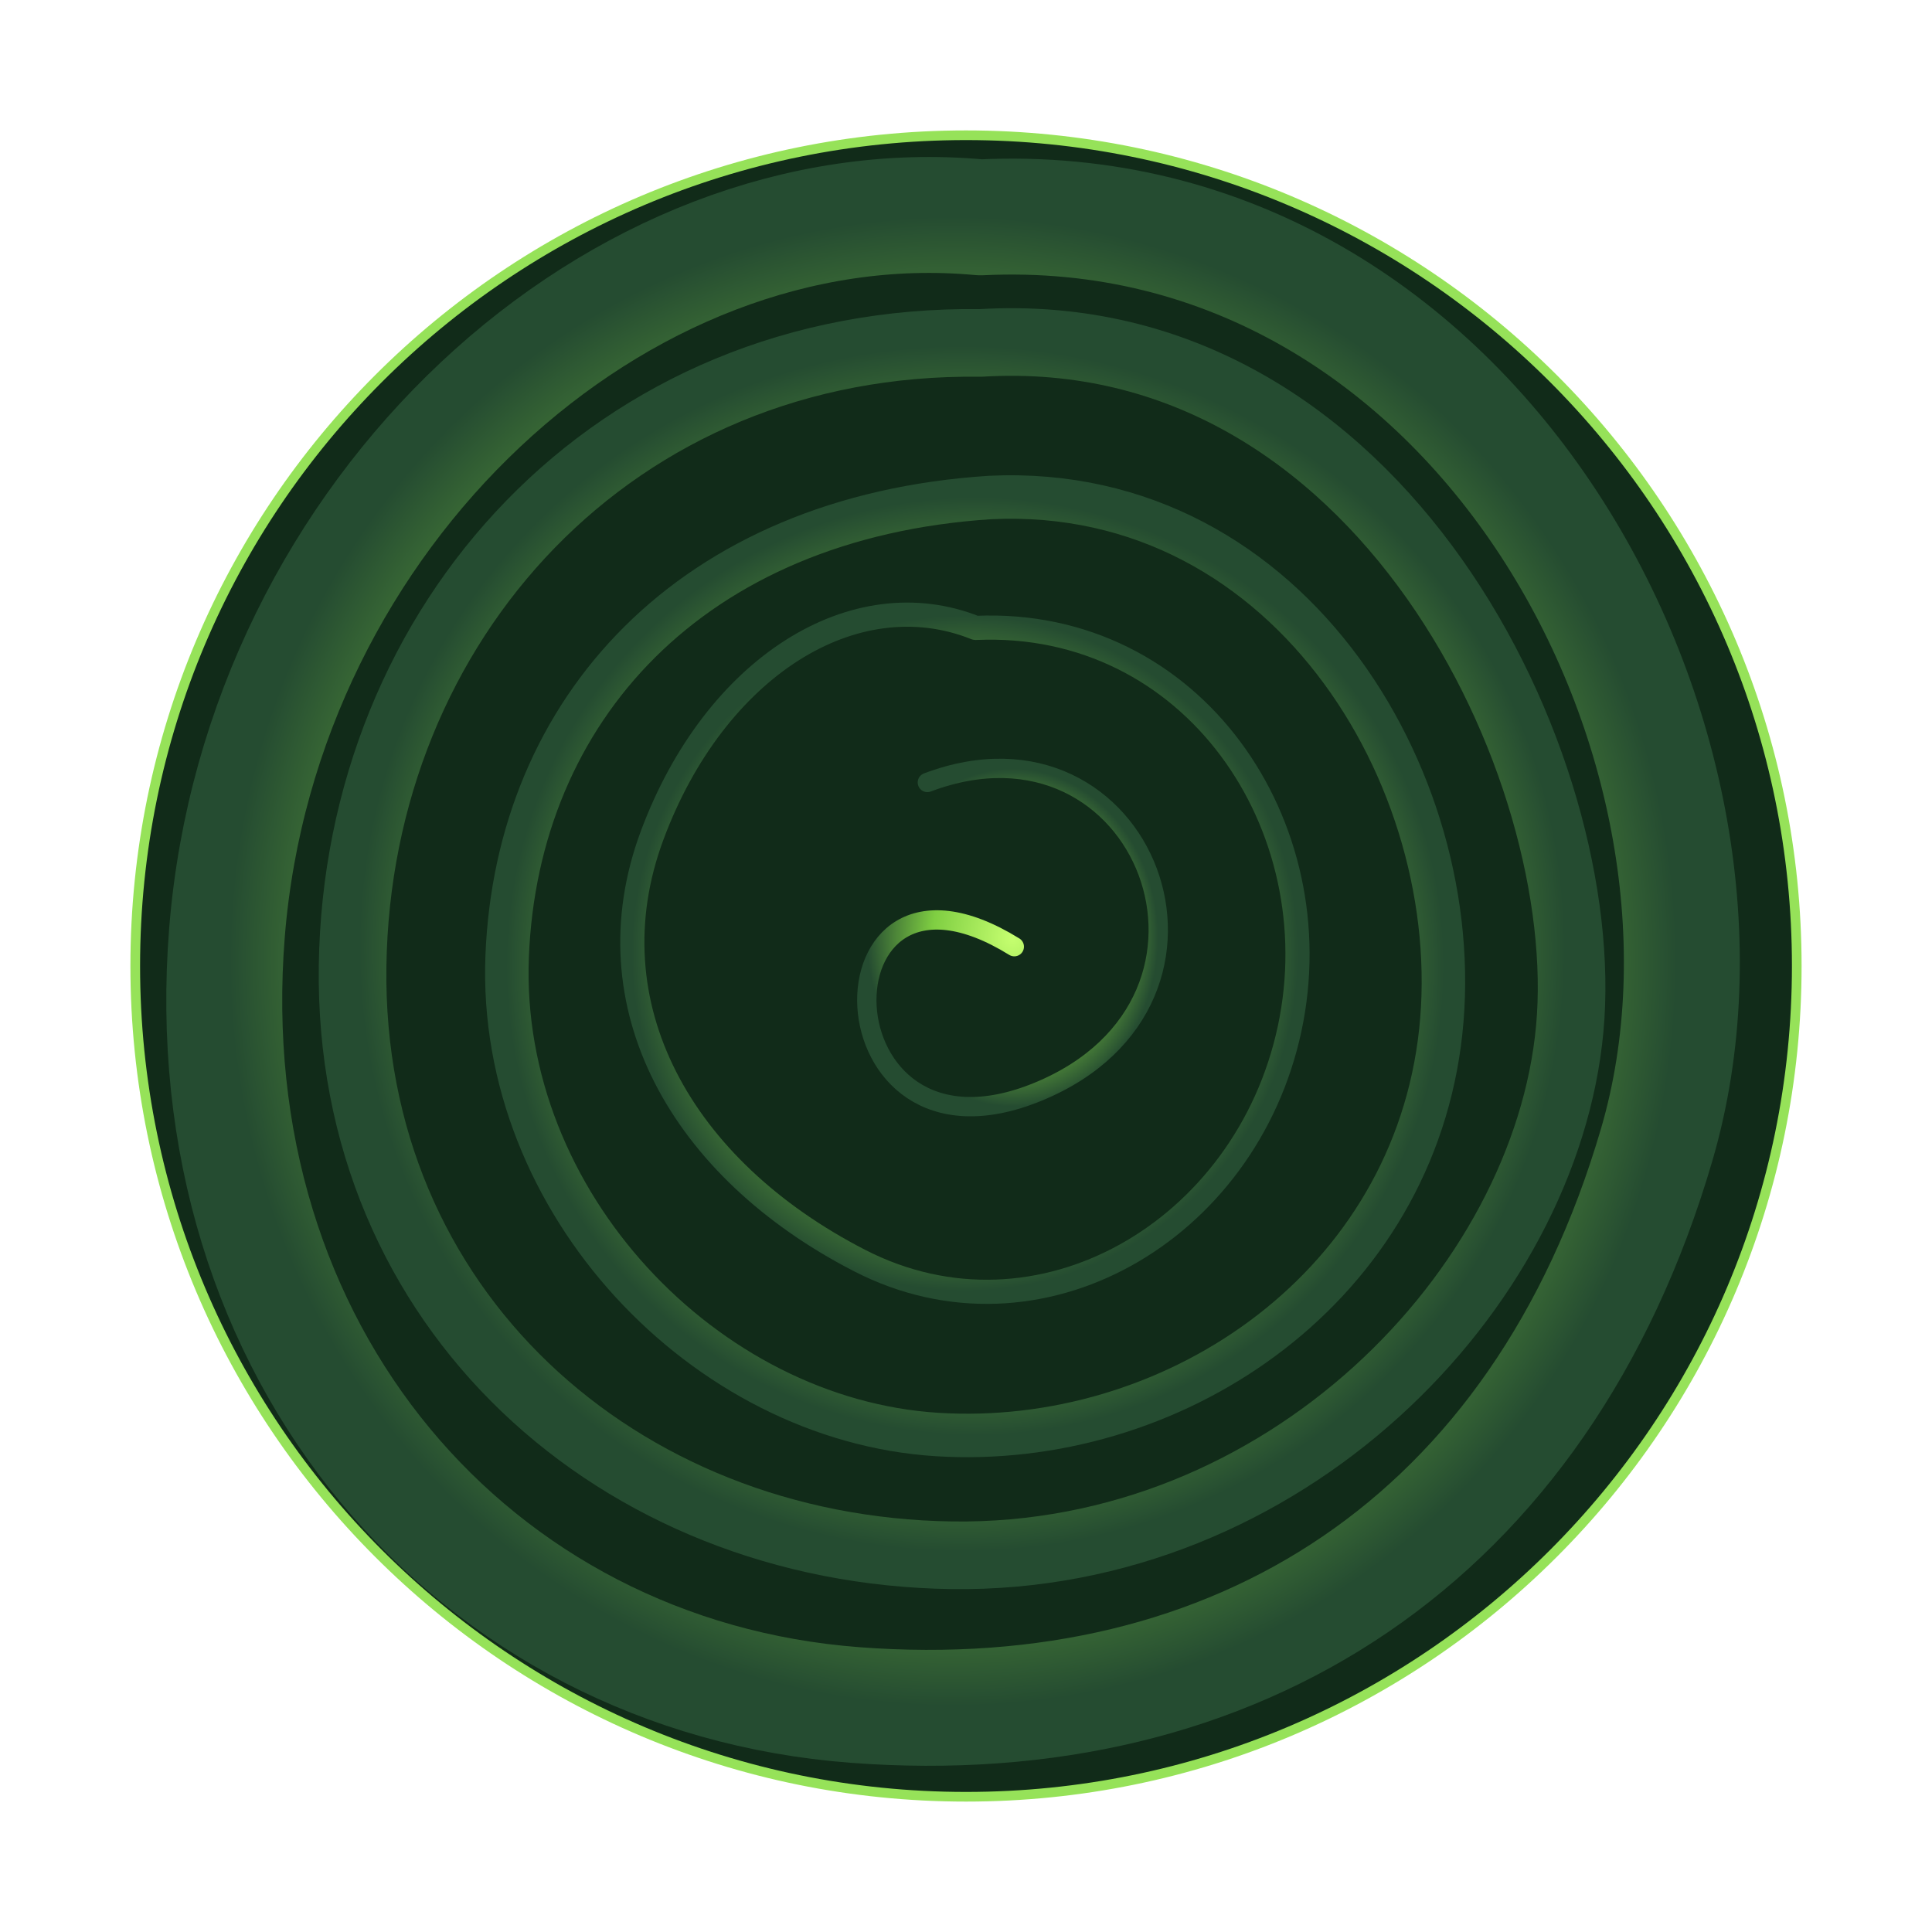
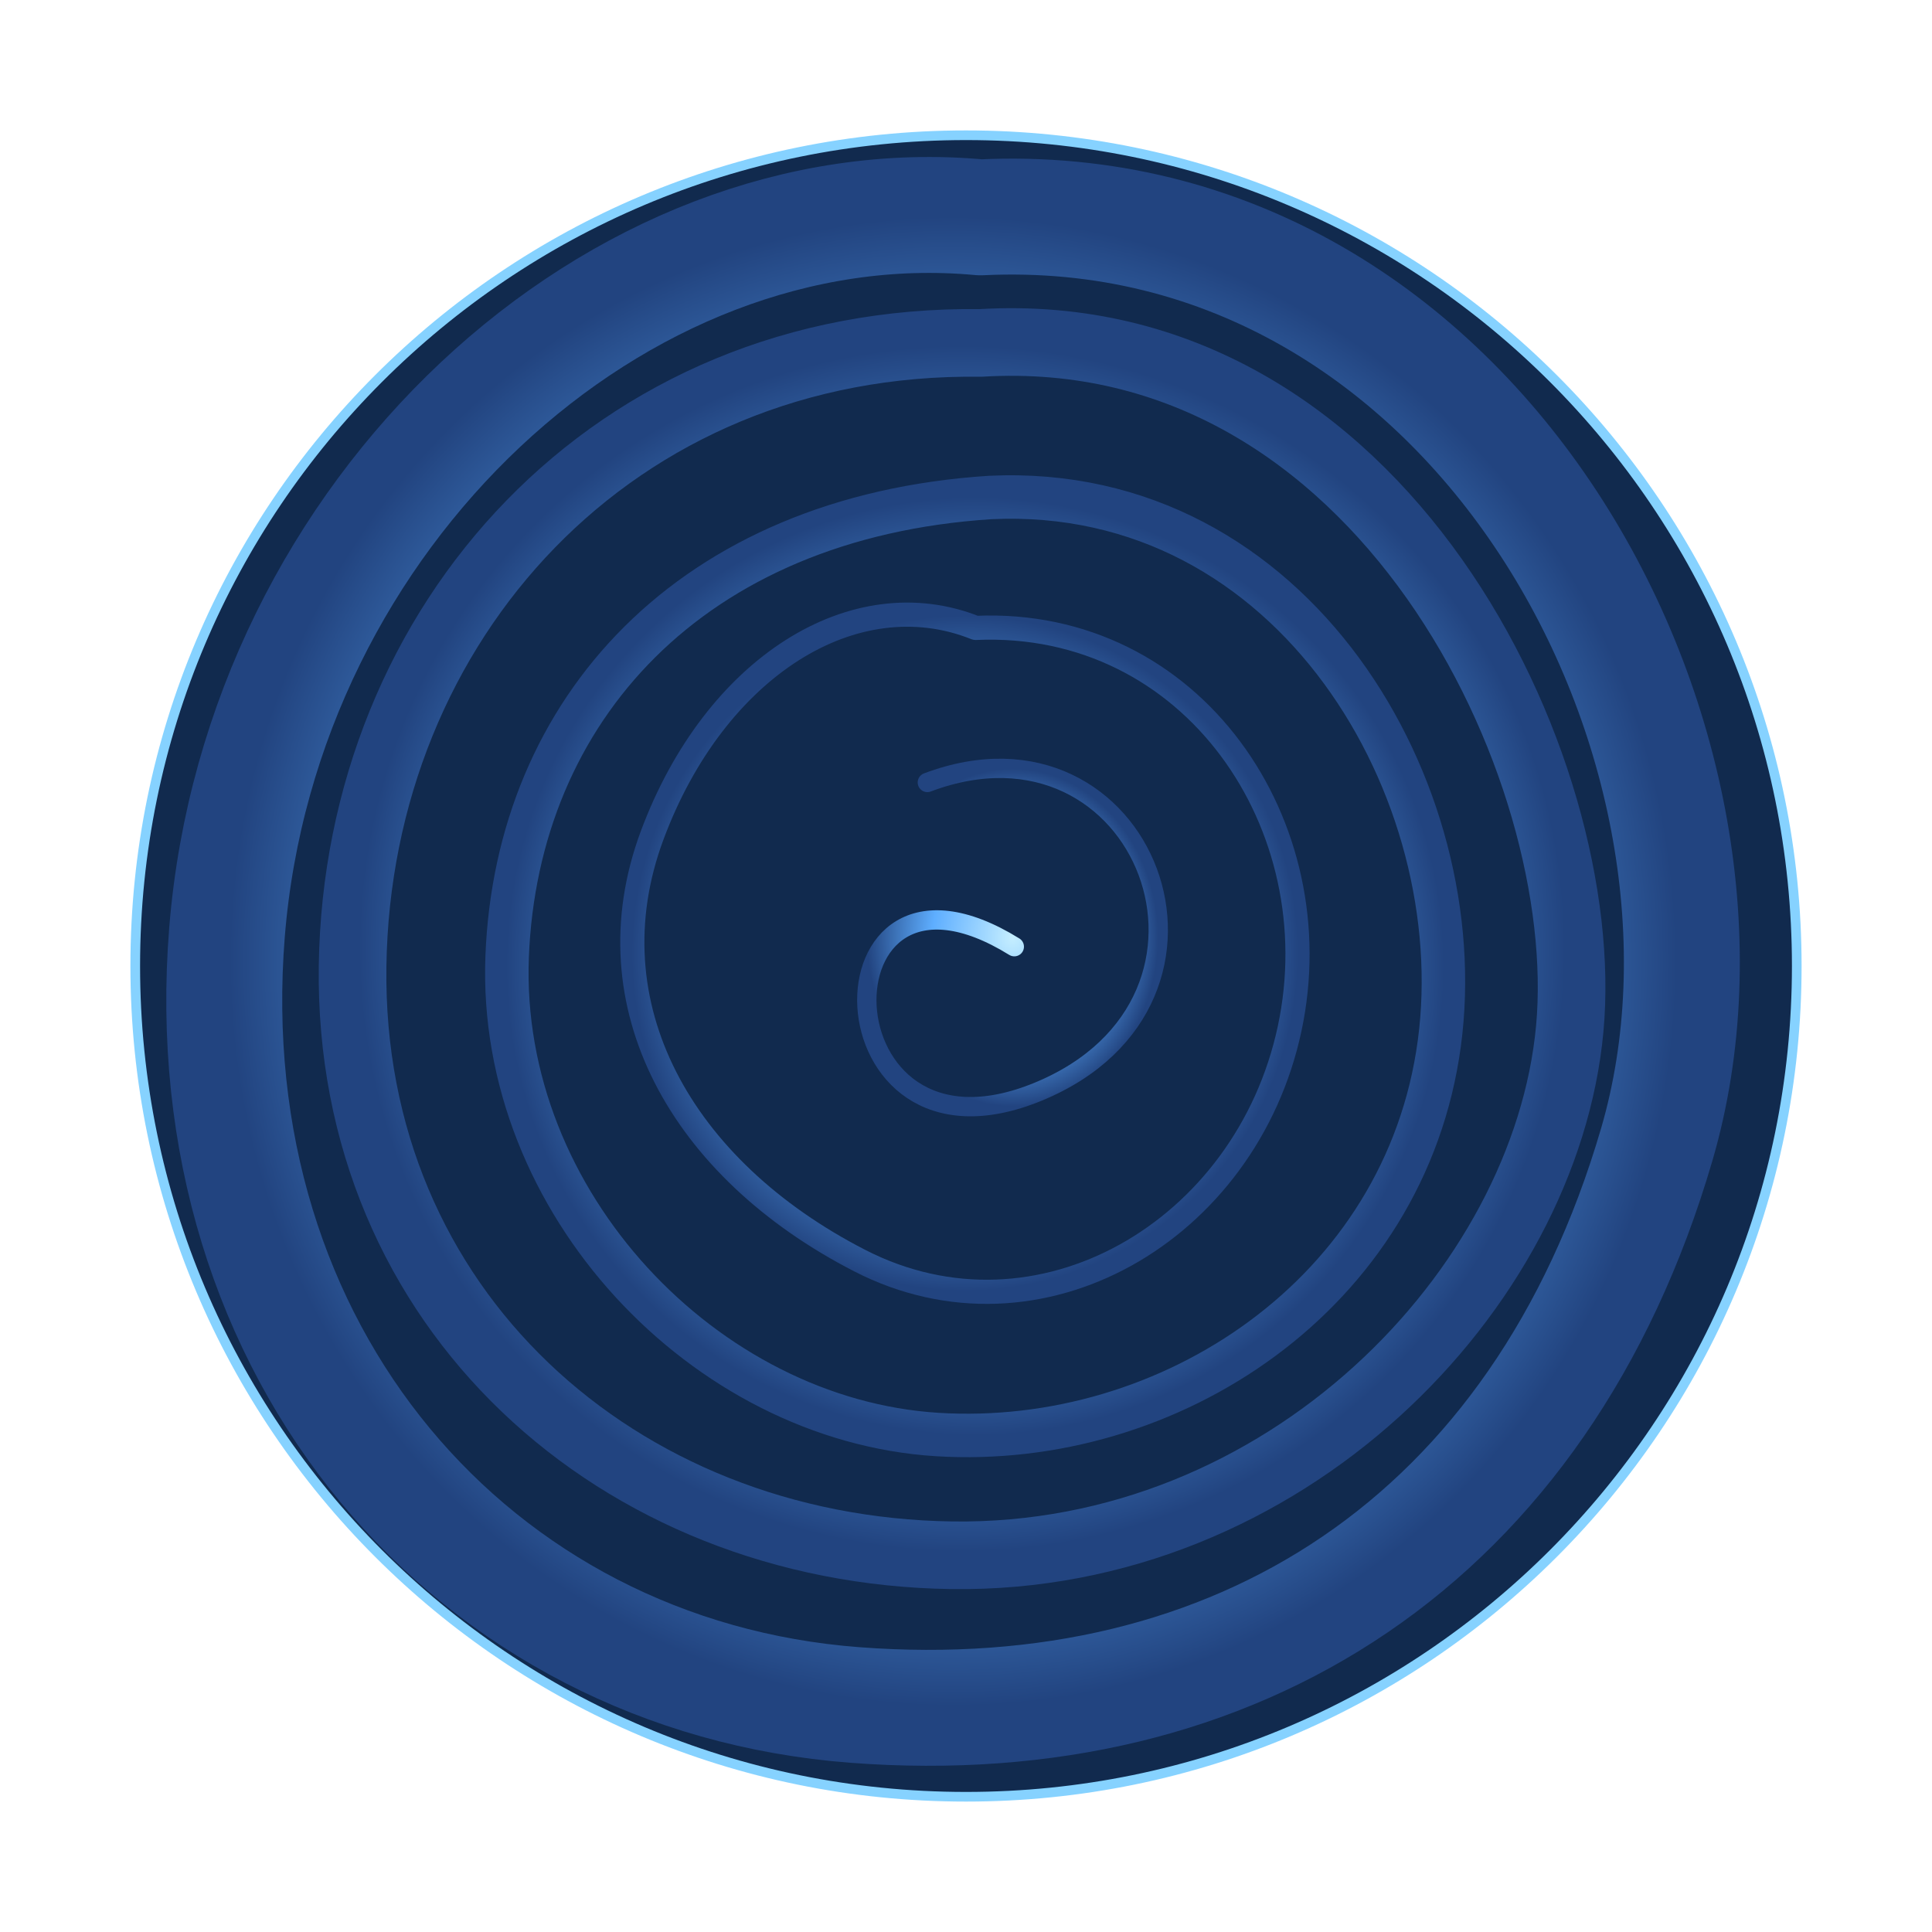
<svg xmlns="http://www.w3.org/2000/svg" width="400" height="400" viewBox="0 0 400 400">
  <defs>
    <radialGradient id="g">
-       <stop stop-color="#c6ff70" />
-       <stop offset=".55" stop-color="#7fce42" />
-       <stop offset="1" stop-color="#254c31" />
+       <stop stop-color="#c5eeff" />
+       <stop offset=".55" stop-color="#5eaeff" />
+       <stop offset="1" stop-color="#224480" />
    </radialGradient>
  </defs>
-   <circle cx="200" cy="200" r="172" fill="#112b19" stroke="#96e259" stroke-width="2" />
+   <circle cx="200" cy="200" r="172" fill="#112a4e" stroke="#86d2ff" stroke-width="2" />
  <g fill="none" stroke="url(#g)" stroke-linecap="round">
    <path stroke-width="24" d="M203 45c103-5 164 110 140 192s-87 122-166 116S40 280 47 193s81-155 156-148" />
    <path stroke-width="14" d="M203 71c83-5 127 88 122 142s-59 110-128 109S72 271 73 200 127 70 203 71" />
    <path stroke-width="9" d="M205 103c63-3 100 61 93 113s-56 84-104 81-91-48-89-99 38-91 100-95" />
    <path stroke-width="5" d="M202 130c45-2 74 41 65 83s-52 67-89 48-56-53-43-88 42-53 67-43" />
    <path stroke-width="4" d="M192 162c45-17 69 45 23 64s-47-56-5-30" />
  </g>
</svg>
